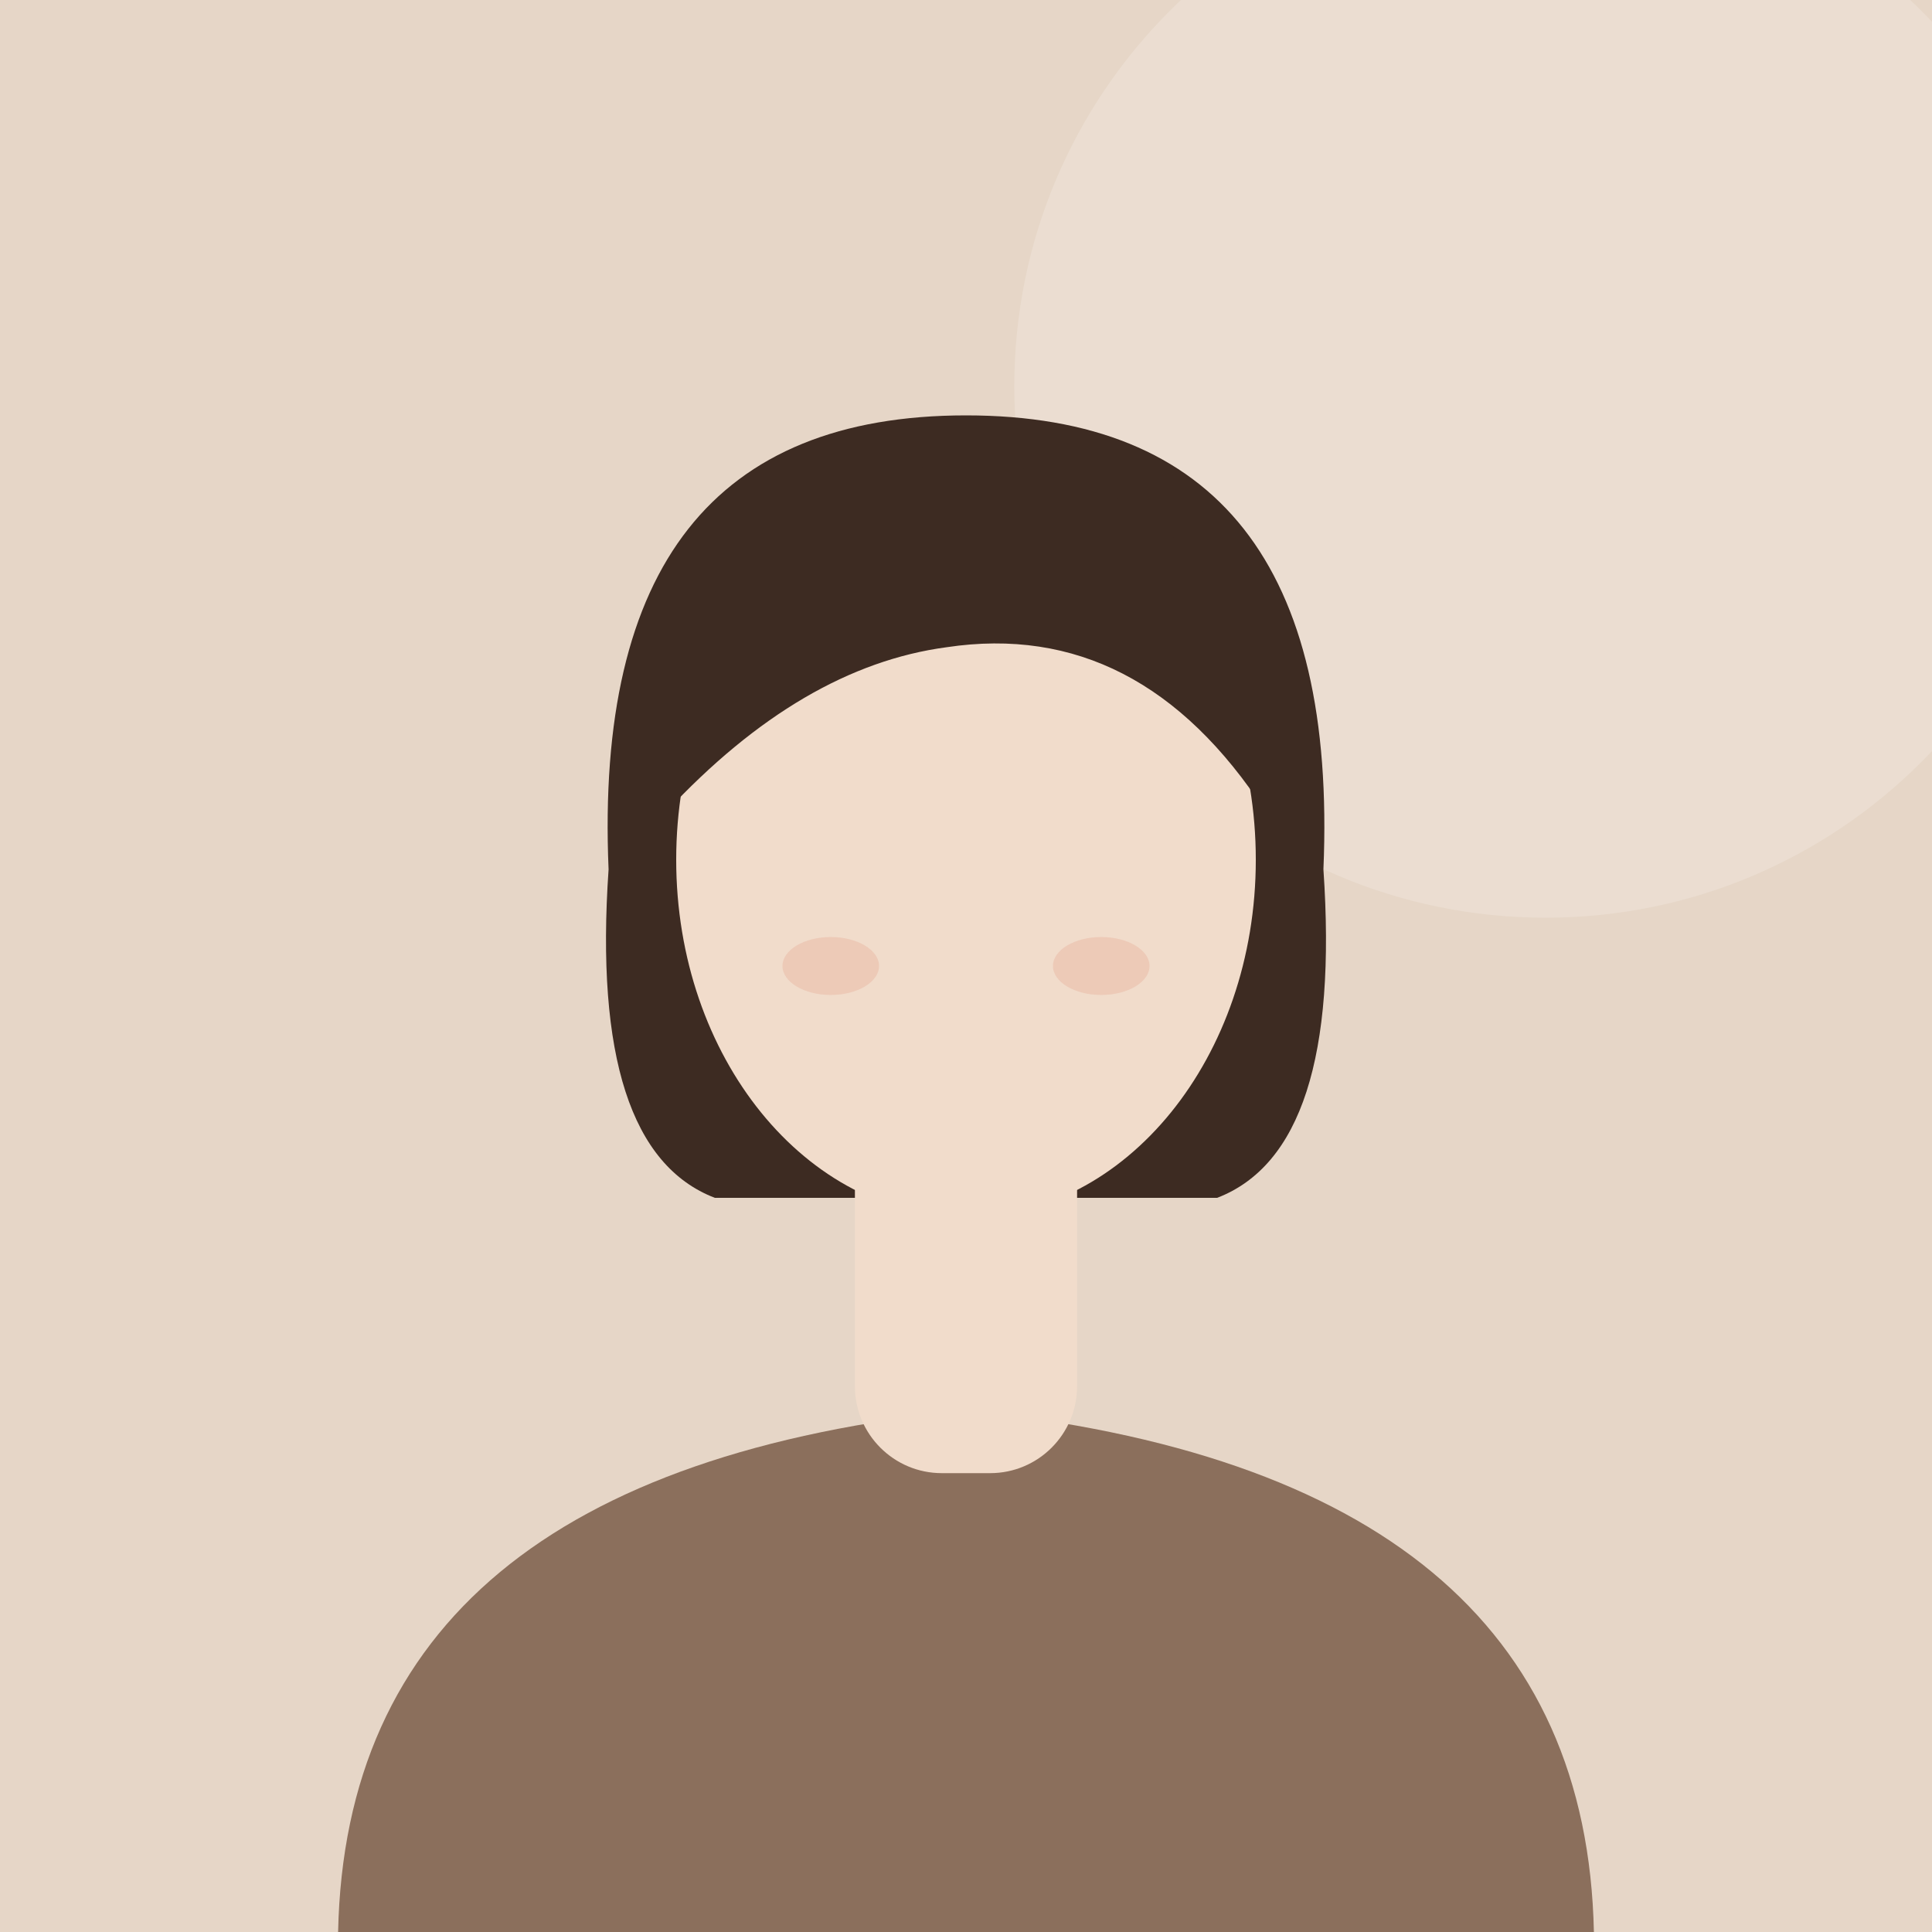
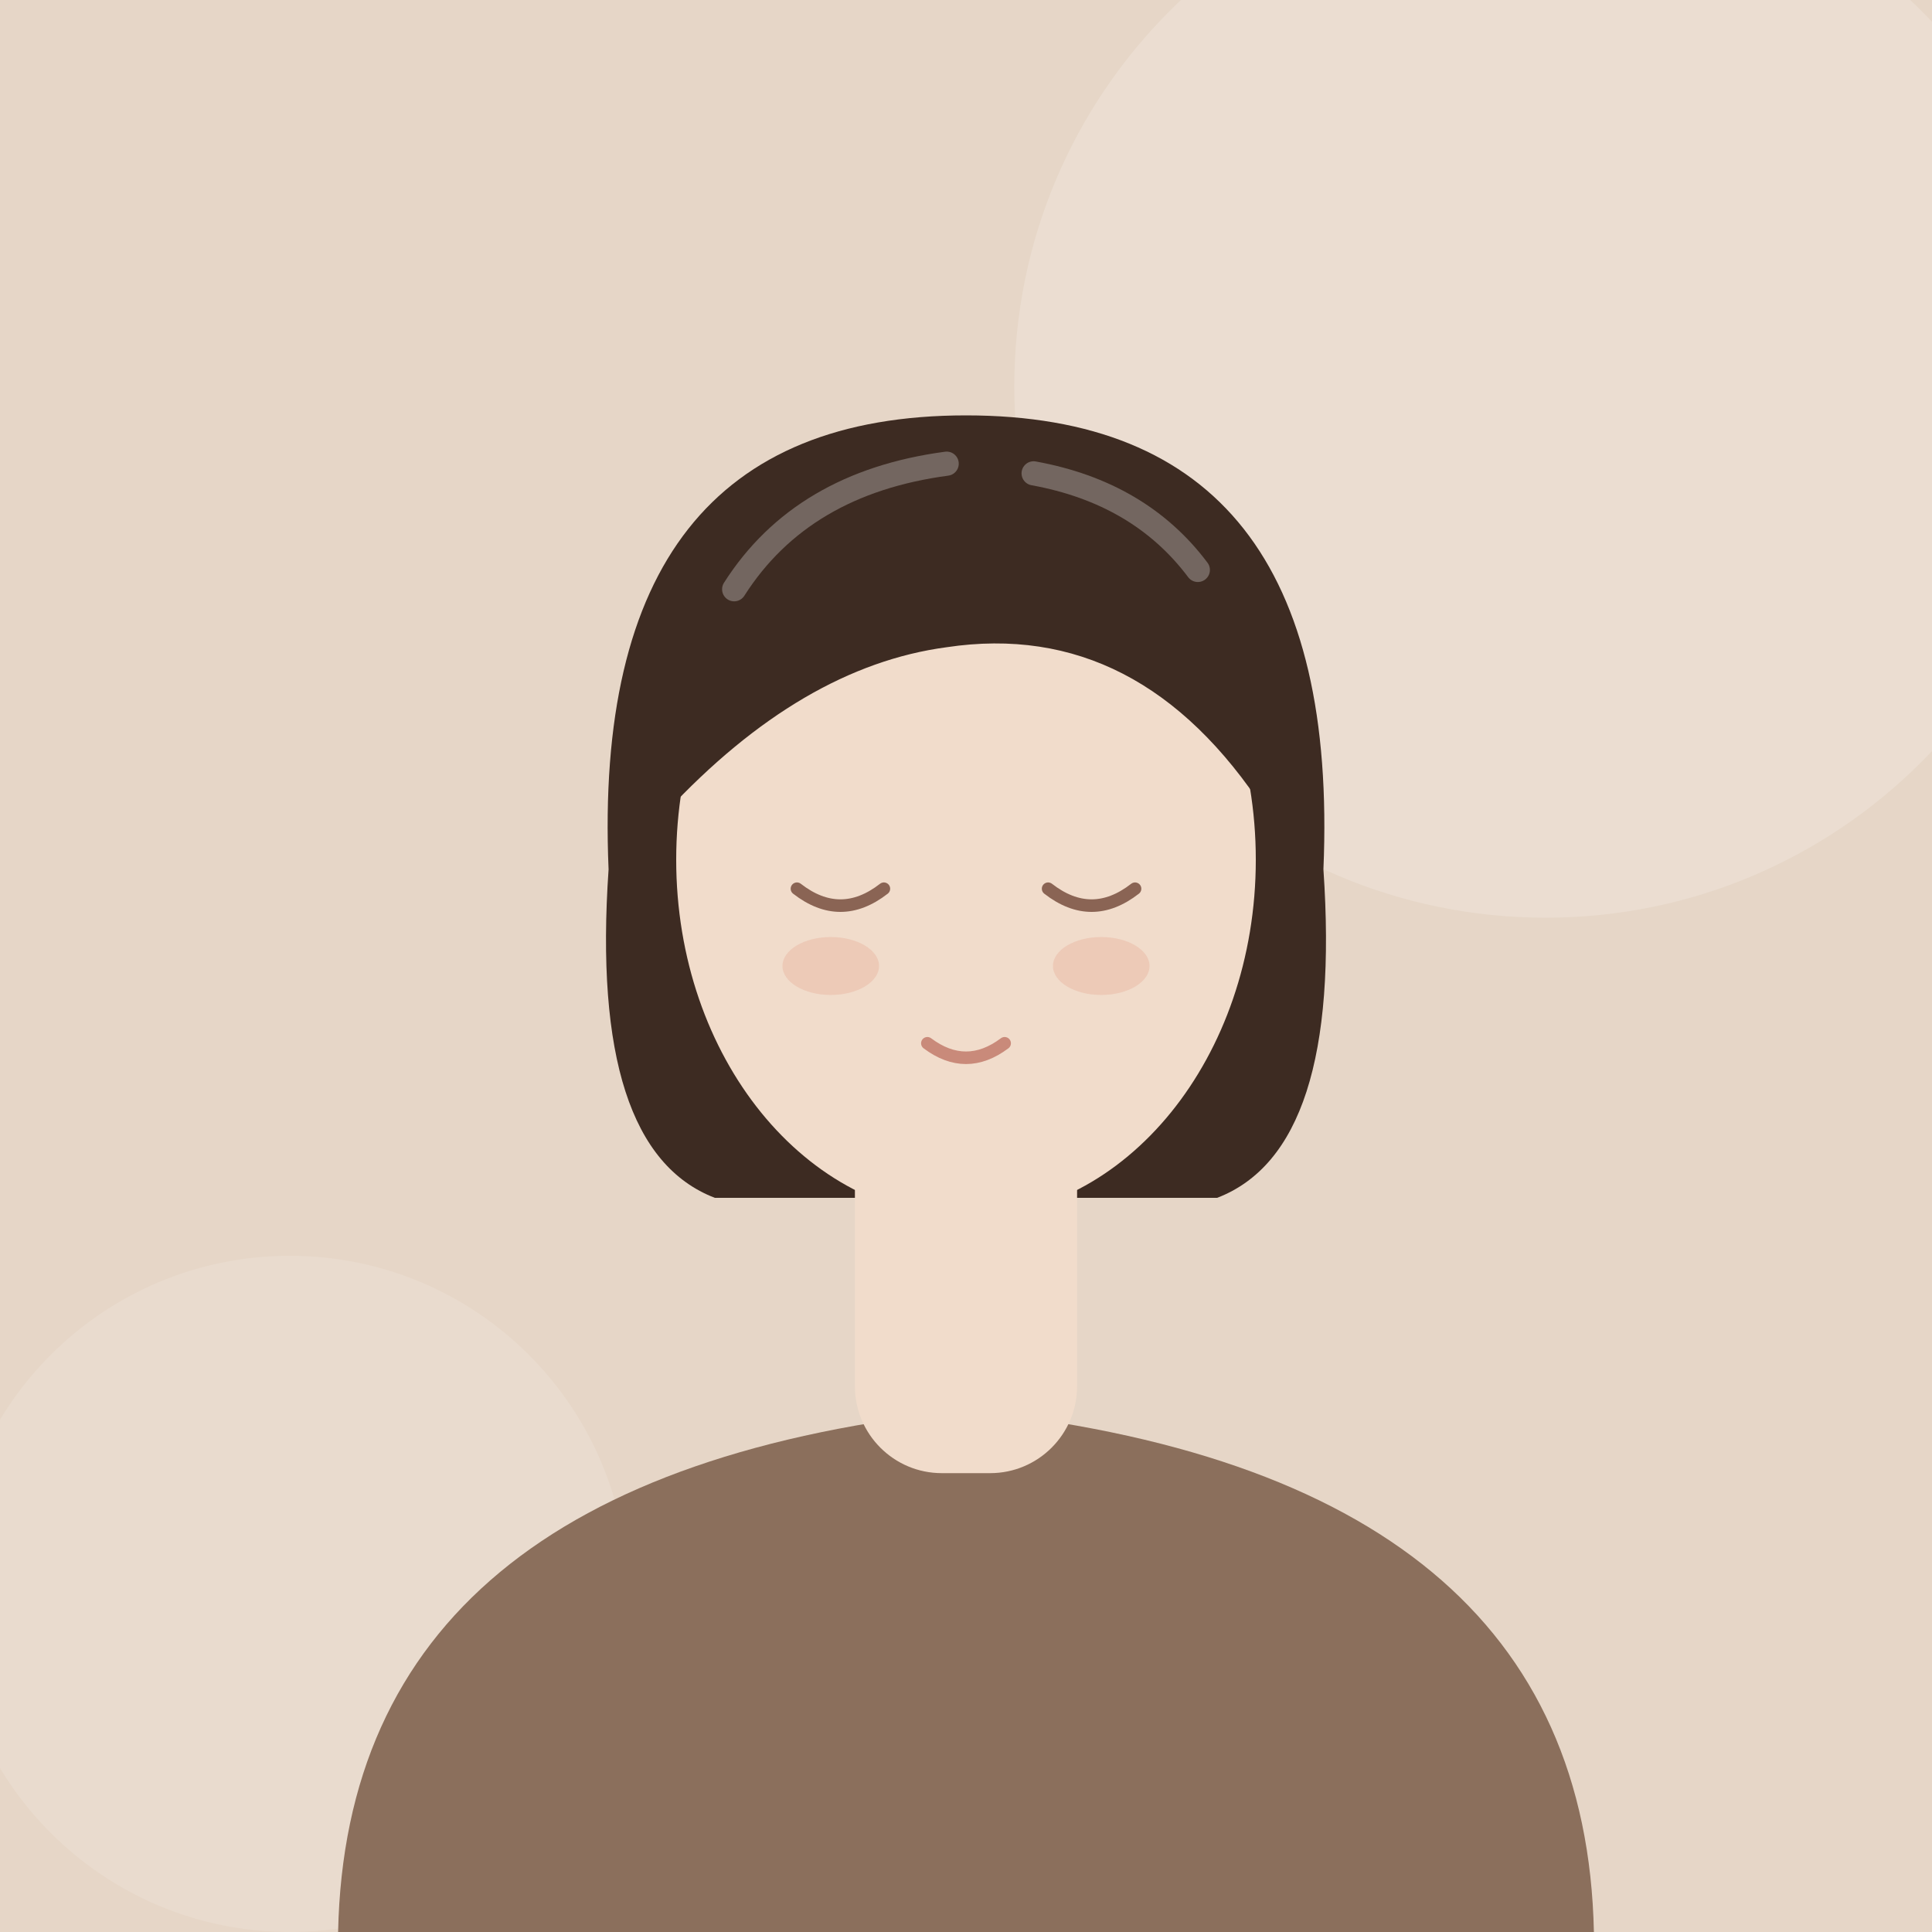
<svg xmlns="http://www.w3.org/2000/svg" viewBox="0 0 400 400">
  <rect width="400" height="400" fill="#e6d6c7" />
  <circle cx="320" cy="80" r="110" fill="#fff" opacity=".18" />
+   <circle cx="60" cy="330" r="70" fill="#fff" opacity=".12" />
  <path d="M126 180 Q122 86 200 86 Q278 86 274 180 Q278 238 252 248 L148 248 Q122 238 126 180 Z" fill="#3d2b22" />
  <path d="M70 400 Q72 305 200 292 Q328 305 330 400 Z" fill="#8b6f5c" />
  <rect x="177" y="225" width="46" height="80" rx="18" fill="#f1dccb" />
  <ellipse cx="200" cy="178" rx="60" ry="74" fill="#f1dccb" />
  <ellipse cx="172" cy="200" rx="10" ry="6" fill="#e8b4a0" opacity=".45" />
  <ellipse cx="228" cy="200" rx="10" ry="6" fill="#e8b4a0" opacity=".45" />
  <path d="M138 168 Q138 98 200 96 Q262 98 262 168 Q236 128 196 134 Q166 138 138 168 Z" fill="#3d2b22" />
+   <g fill="none" stroke="#8a6454" stroke-width="2.6" stroke-linecap="round">
+     <path d="M165 184 Q174 191 183 184" />
+     <path d="M217 184 Q226 191 235 184" />
+     <path d="M192 216 Q200 222 208 216" stroke="#c98a7a" />
+   </g>
+   <g fill="none" stroke="#fff" stroke-opacity=".28" stroke-width="5" stroke-linecap="round">
+     <path d="M152 122 Q166 100 196 96" />
+     <path d="M214 98 Q236 102 248 118" />
+   </g>
</svg>
